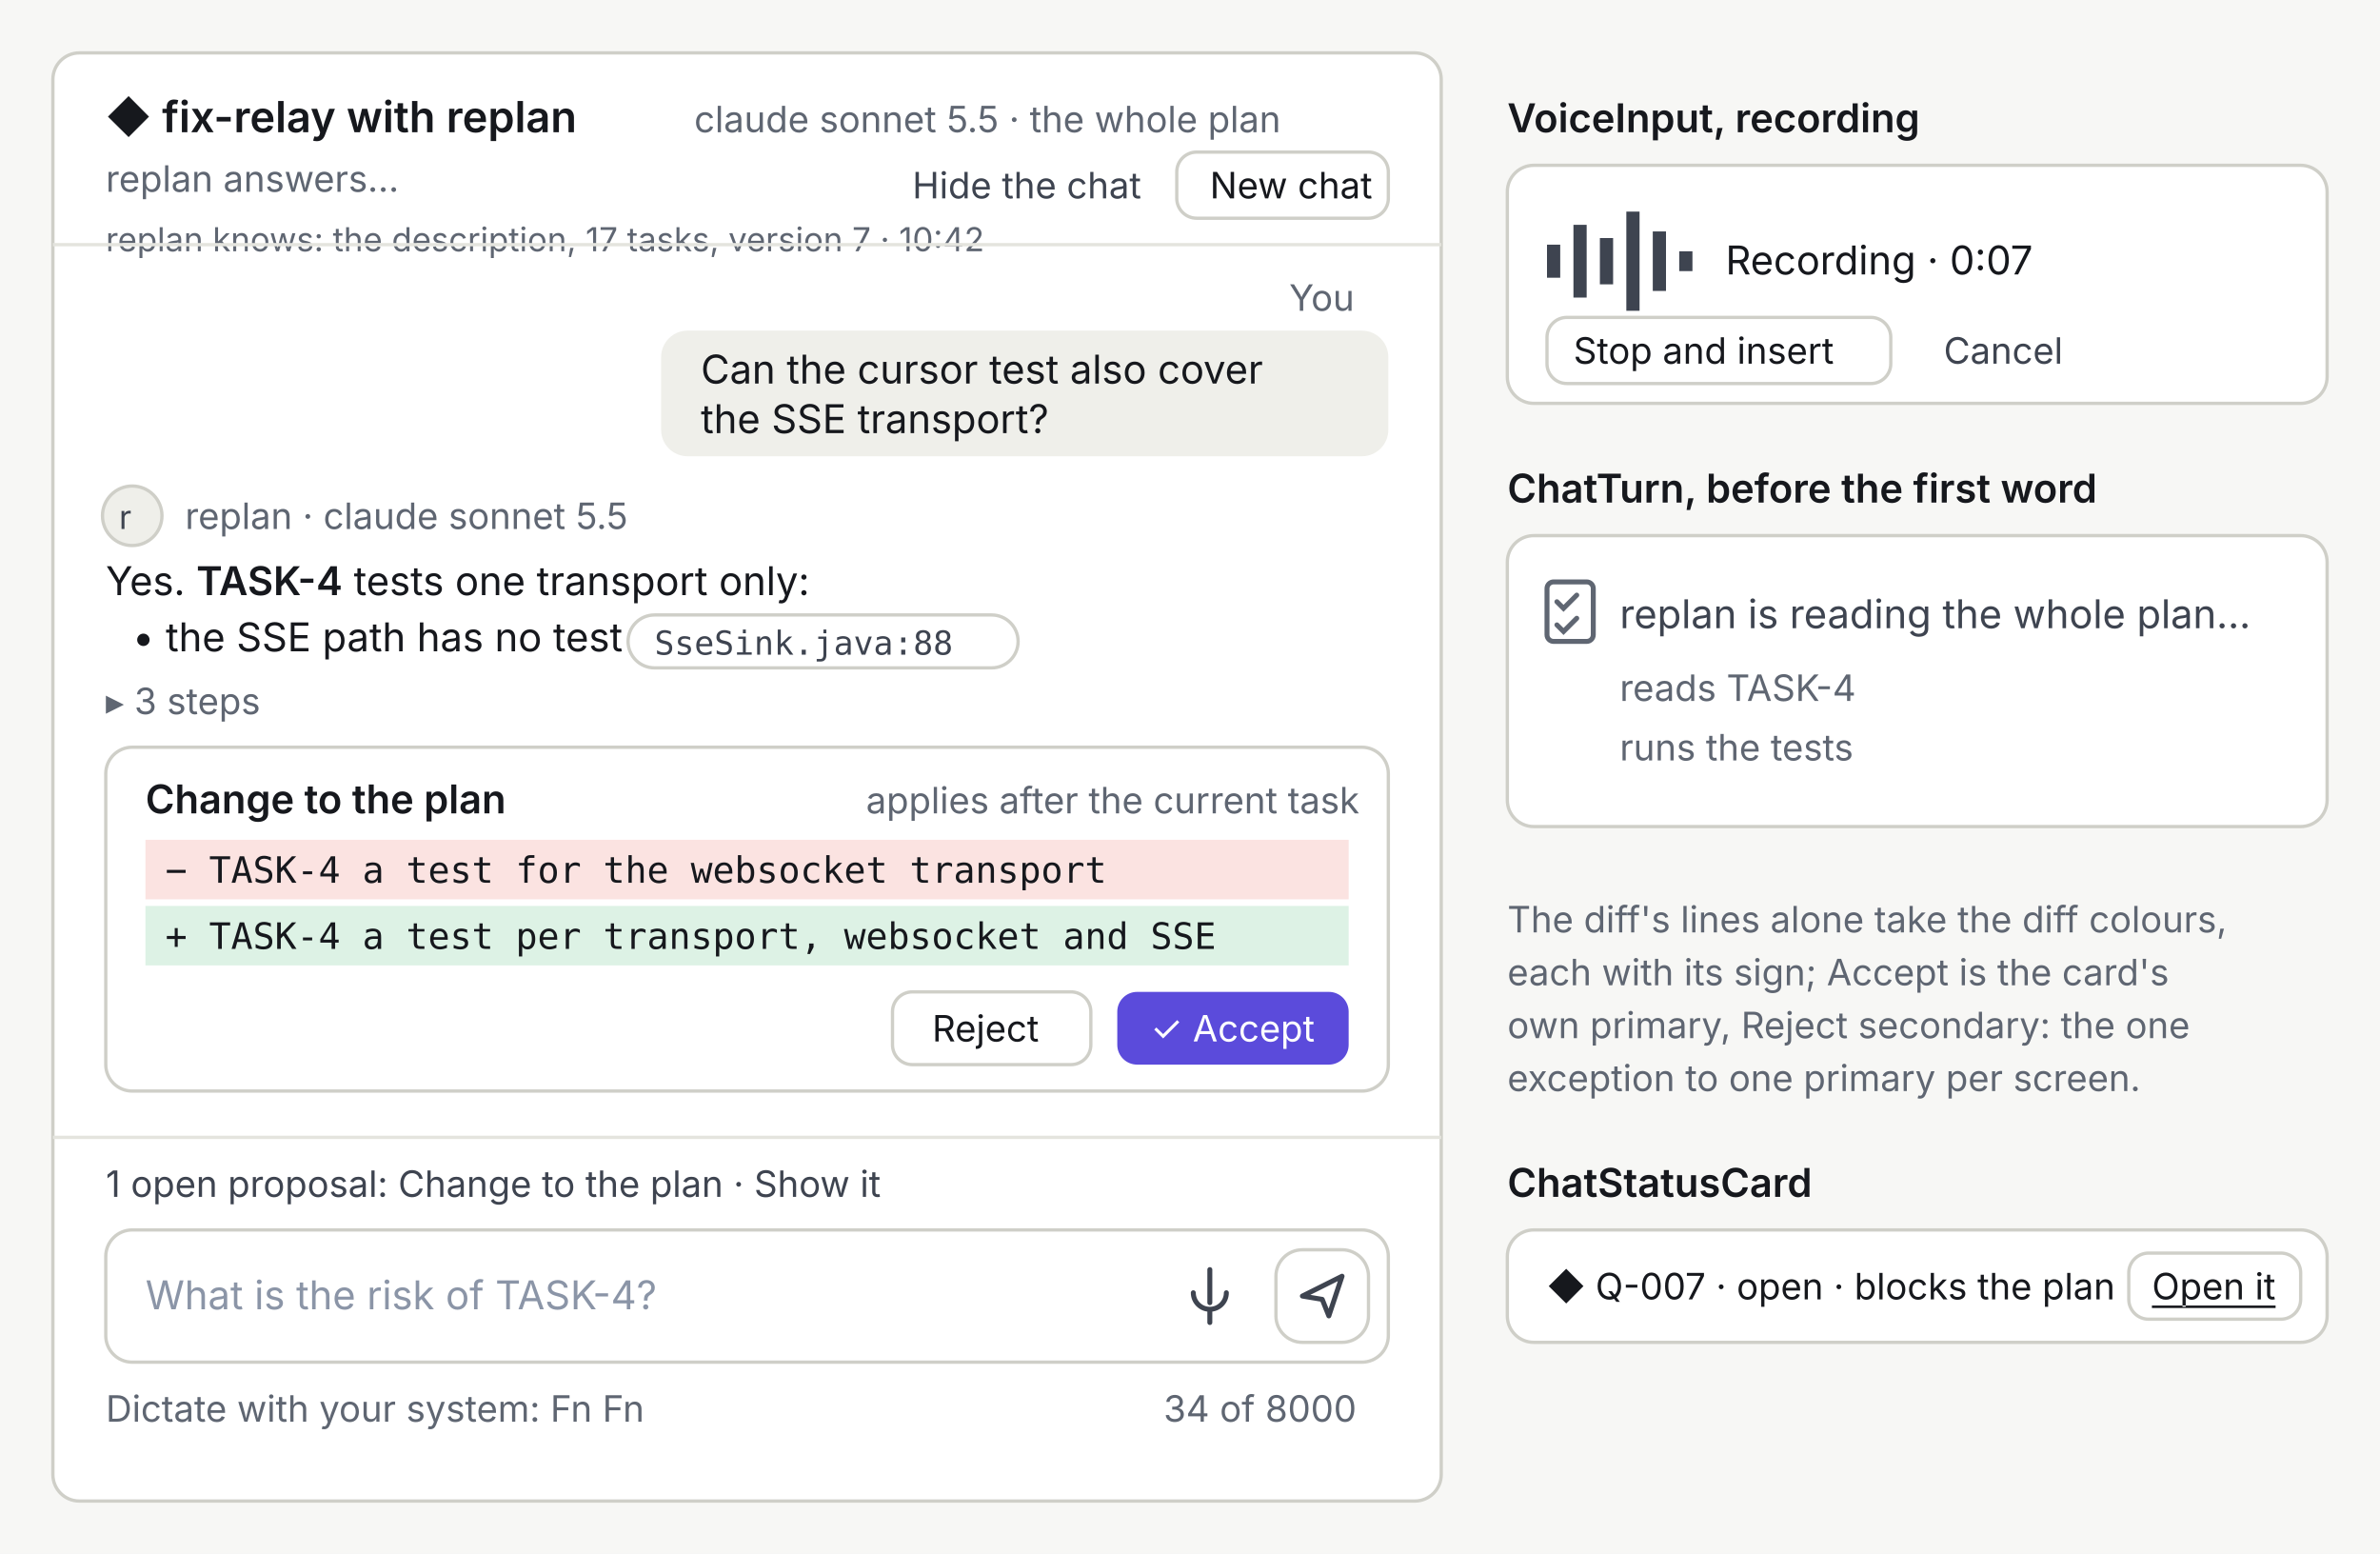
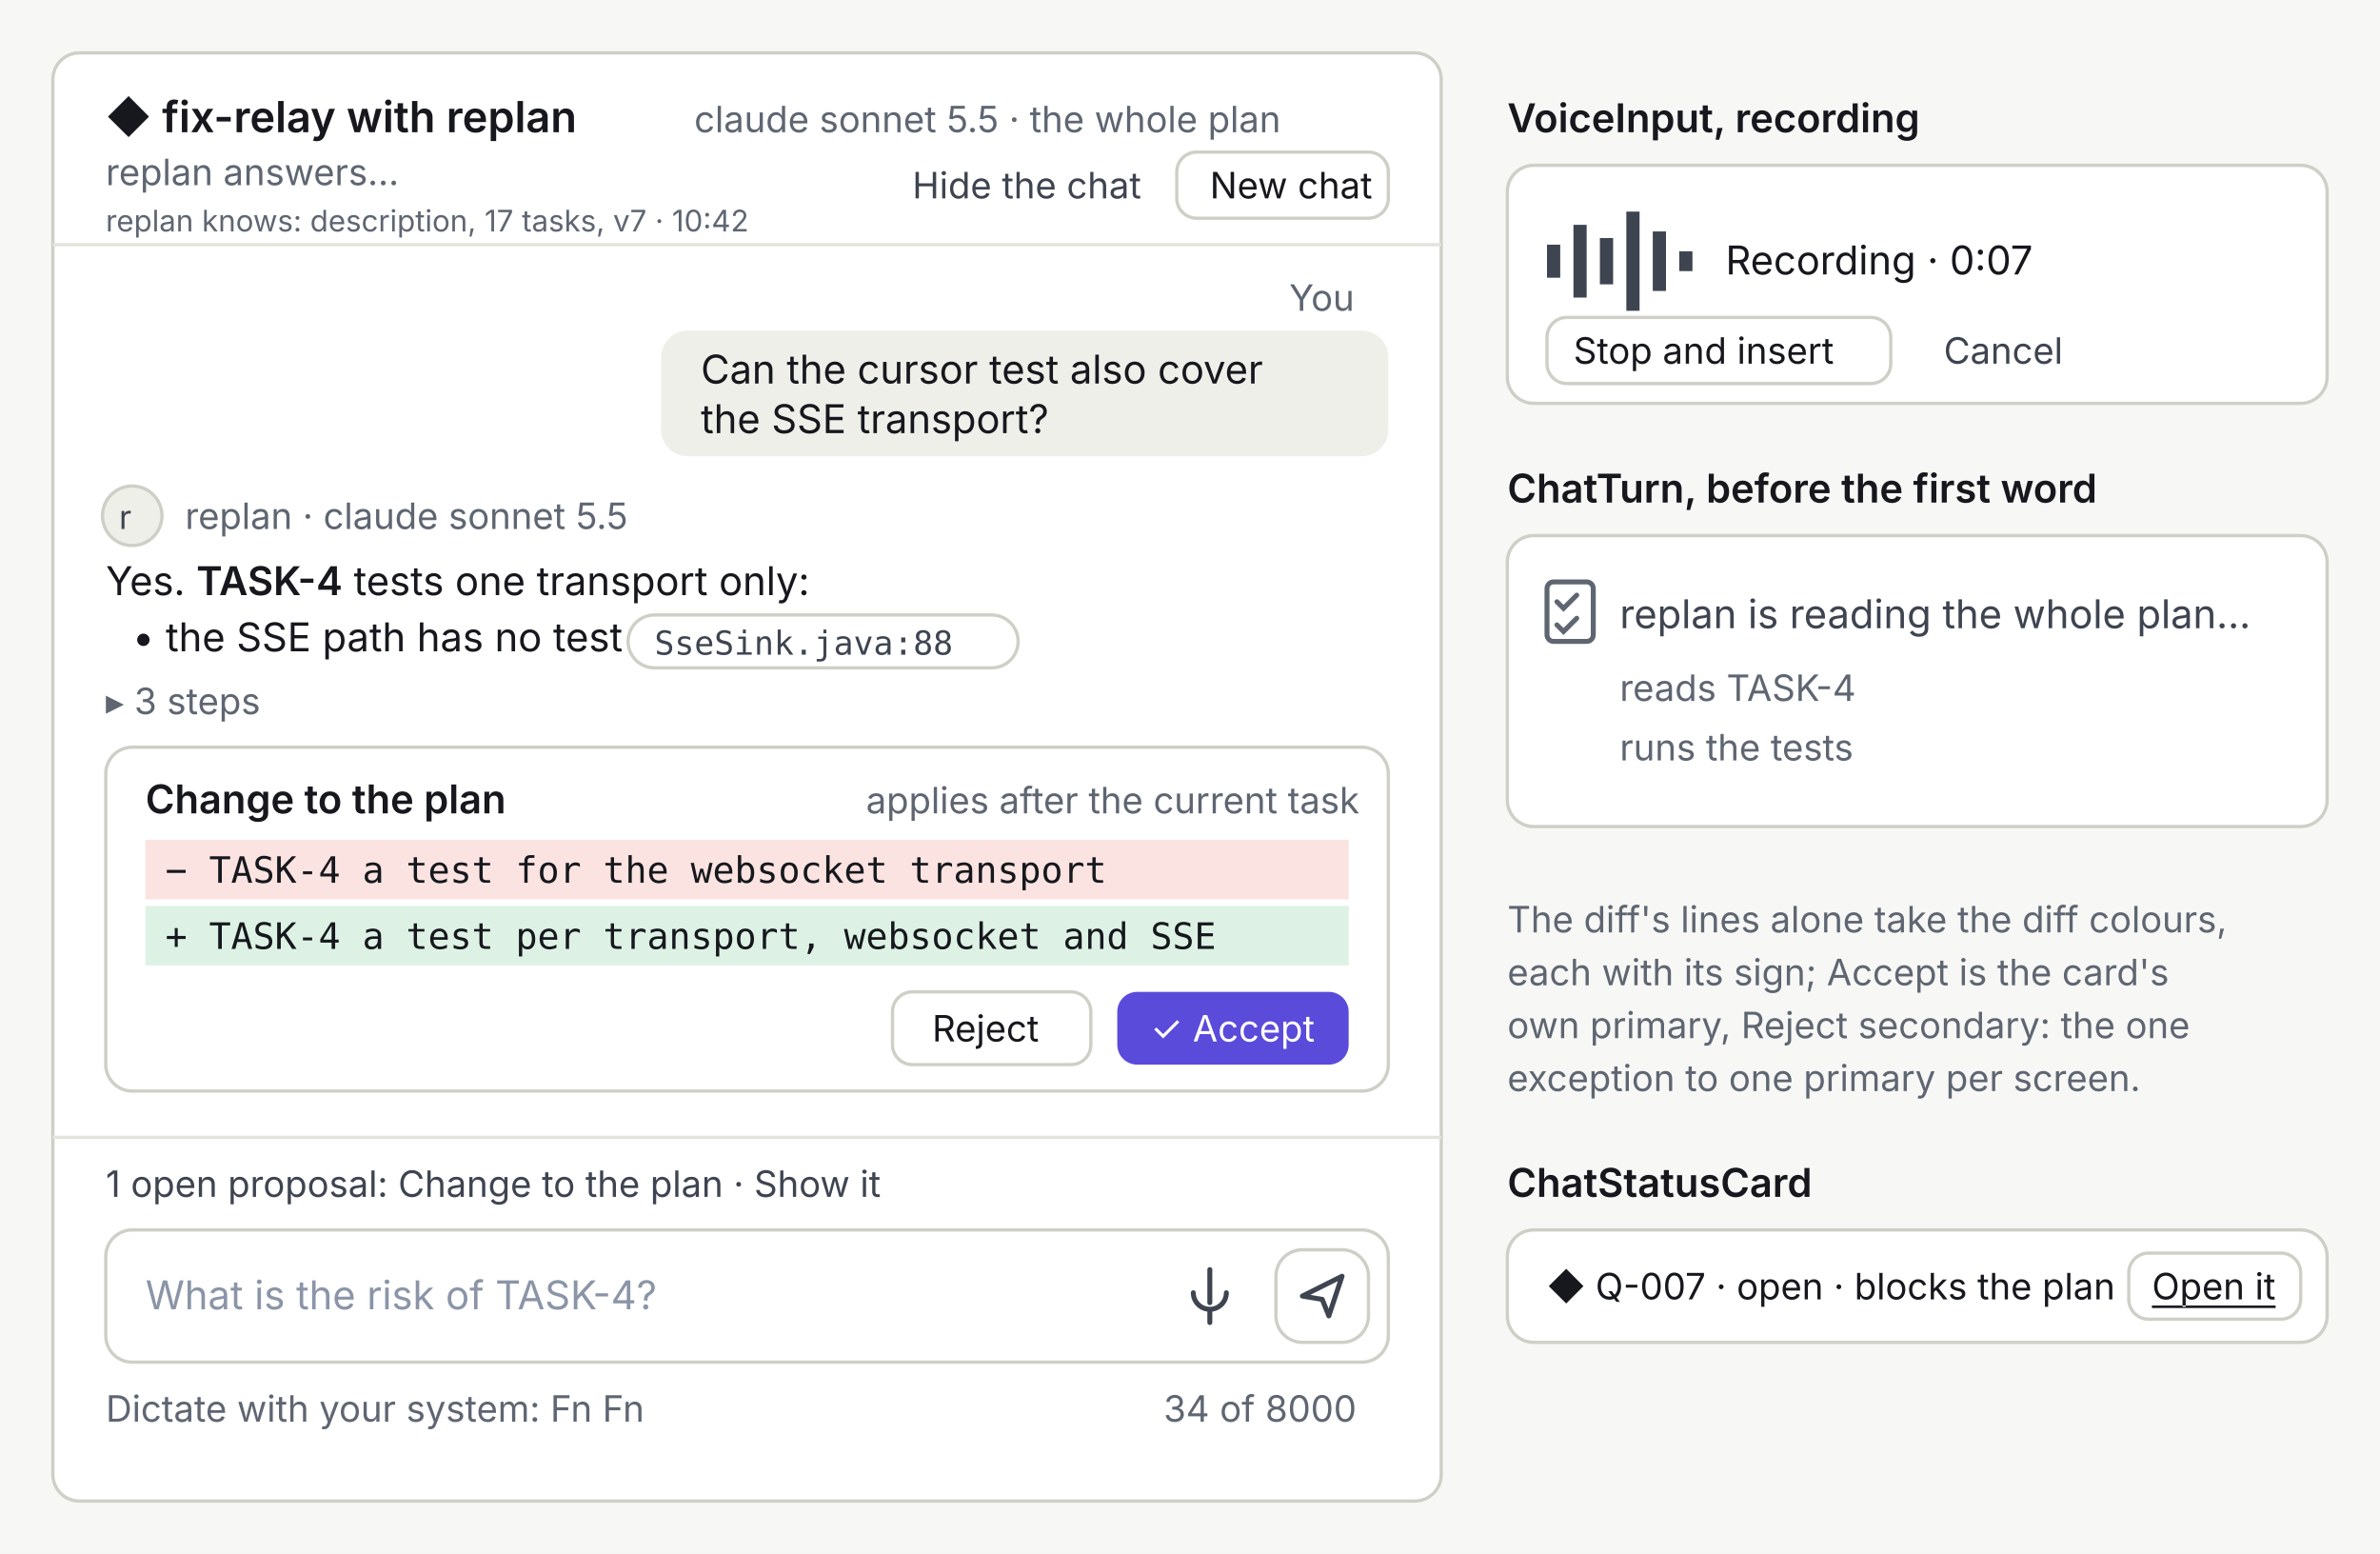
<svg xmlns="http://www.w3.org/2000/svg" viewBox="0 0 720 470" font-family="Inter, -apple-system, 'Segoe UI', sans-serif" role="img" aria-labelledby="t d">
  <rect width="720" height="470" fill="#F7F7F5" />
  <rect x="16" y="16" width="420" height="438" rx="8" fill="#FFFFFF" stroke="#CFCFC8" />
  <text x="32" y="40" font-size="13" fill="#16181D" font-weight="600">◆ fix-relay  with replan</text>
  <text x="210" y="40" font-size="11" fill="#5F6672">claude sonnet 5.5 · the whole plan</text>
-   <text x="32" y="58" font-size="11" fill="#5F6672">replan answers…</text>
-   <text x="32" y="76" font-size="10" fill="#5F6672">replan knows: the description, 17 tasks, version 7 · 10:42</text>
+   <text x="32" y="56" font-size="11" fill="#5F6672">replan answers…</text>
+   <text x="32" y="70" font-size="9" fill="#5F6672">replan knows: description, 17 tasks, v7 · 10:42</text>
  <rect x="268" y="46" width="78" height="20" rx="6" fill="#FFFFFF" />
  <text x="276" y="60" font-size="11" fill="#3E4450">Hide the chat</text>
  <rect x="356" y="46" width="64" height="20" rx="6" fill="#FFFFFF" stroke="#CFCFC8" />
  <text x="366" y="60" font-size="11" fill="#16181D">New chat</text>
  <line x1="16" y1="74" x2="436" y2="74" stroke="#E4E4DE" />
  <text x="390" y="94" font-size="11" fill="#5F6672">You</text>
  <rect x="200" y="100" width="220" height="38" rx="8" fill="#EFEFEA" />
  <text x="212" y="116" font-size="12" fill="#16181D">Can the cursor test also cover</text>
  <text x="212" y="131" font-size="12" fill="#16181D">the SSE transport?</text>
  <circle cx="40" cy="156" r="9" fill="#EFEFEA" stroke="#CFCFC8" />
  <text x="36" y="160" font-size="10" fill="#3E4450">r</text>
  <text x="56" y="160" font-size="11" fill="#5F6672">replan · claude sonnet 5.5</text>
  <text x="32" y="180" font-size="12" fill="#16181D">Yes. <tspan font-weight="600">TASK-4</tspan> tests one transport only:</text>
  <text x="40" y="197" font-size="12" fill="#16181D">• the SSE path has no test</text>
  <rect x="190" y="186" width="118" height="16" rx="8" fill="#FFFFFF" stroke="#CFCFC8" />
  <text x="198" y="198" font-size="10" fill="#3E4450" font-family="ui-monospace, Menlo, monospace">SseSink.java:88</text>
  <text x="32" y="216" font-size="11" fill="#5F6672">▸ 3 steps</text>
  <rect x="32" y="226" width="388" height="104" rx="8" fill="#FFFFFF" stroke="#CFCFC8" />
  <text x="44" y="246" font-size="12" fill="#16181D" font-weight="600">Change to the plan</text>
  <text x="262" y="246" font-size="11" fill="#5F6672">applies after the current task</text>
  <rect x="44" y="254" width="364" height="18" fill="#FBE3E1" />
  <text x="50" y="267" font-size="11" fill="#16181D" font-family="ui-monospace, Menlo, monospace">− TASK-4  a test for the websocket transport</text>
  <rect x="44" y="274" width="364" height="18" fill="#DDF2E5" />
  <text x="50" y="287" font-size="11" fill="#16181D" font-family="ui-monospace, Menlo, monospace">+ TASK-4  a test per transport, websocket and SSE</text>
  <rect x="270" y="300" width="60" height="22" rx="6" fill="#FFFFFF" stroke="#CFCFC8" />
  <text x="282" y="315" font-size="11" fill="#16181D">Reject</text>
  <rect x="338" y="300" width="70" height="22" rx="6" fill="#5B4BDB" />
  <text x="348" y="315" font-size="11" fill="#FFFFFF">✓ Accept</text>
  <line x1="16" y1="344" x2="436" y2="344" stroke="#E4E4DE" />
  <text x="32" y="362" font-size="11" fill="#3E4450">1 open proposal: Change to the plan · Show it</text>
  <rect x="32" y="372" width="388" height="40" rx="8" fill="#FFFFFF" stroke="#CFCFC8" />
  <text x="44" y="396" font-size="12" fill="#8B95A7">What is the risk of TASK-4?</text>
  <rect x="352" y="378" width="28" height="28" rx="8" fill="#FFFFFF" />
  <path d="M366 384v10M361 391a5 5 0 0 0 10 0M366 396v4" stroke="#3E4450" stroke-width="1.5" fill="none" stroke-linecap="round" />
  <rect x="386" y="378" width="28" height="28" rx="8" fill="#FFFFFF" stroke="#CFCFC8" />
  <path d="M394 392l12-6-4 12-2-5z" stroke="#3E4450" stroke-width="1.5" fill="none" stroke-linecap="round" stroke-linejoin="round" />
  <text x="32" y="430" font-size="11" fill="#5F6672">Dictate with your system: Fn Fn</text>
  <text x="352" y="430" font-size="11" fill="#5F6672">34 of 8000</text>
  <text x="456" y="40" font-size="12" fill="#16181D" font-weight="600">VoiceInput, recording</text>
  <rect x="456" y="50" width="248" height="72" rx="8" fill="#FFFFFF" stroke="#CFCFC8" />
  <g fill="#3E4450">
    <rect x="468" y="74" width="4" height="10" />
    <rect x="476" y="68" width="4" height="22" />
    <rect x="484" y="72" width="4" height="14" />
    <rect x="492" y="64" width="4" height="30" />
    <rect x="500" y="70" width="4" height="18" />
    <rect x="508" y="76" width="4" height="6" />
  </g>
  <text x="522" y="83" font-size="12" fill="#16181D">Recording · 0:07</text>
  <rect x="468" y="96" width="104" height="20" rx="6" fill="#FFFFFF" stroke="#CFCFC8" />
  <text x="476" y="110" font-size="11" fill="#16181D">Stop and insert</text>
  <rect x="580" y="96" width="54" height="20" rx="6" fill="#FFFFFF" />
  <text x="588" y="110" font-size="11" fill="#3E4450">Cancel</text>
  <text x="456" y="152" font-size="12" fill="#16181D" font-weight="600">ChatTurn, before the first word</text>
  <rect x="456" y="162" width="248" height="88" rx="8" fill="#FFFFFF" stroke="#CFCFC8" />
  <rect x="468" y="176" width="14" height="18" rx="2" fill="none" stroke="#5F6672" stroke-width="1.5" />
  <path d="M471 182l2 2 4-4M471 189l2 2 4-4" stroke="#5F6672" stroke-width="1.5" fill="none" stroke-linecap="round" />
  <text x="490" y="190" font-size="12" fill="#3E4450">replan is reading the whole plan…</text>
  <text x="490" y="212" font-size="11" fill="#5F6672">reads TASK-4</text>
  <text x="490" y="230" font-size="11" fill="#5F6672">runs the tests</text>
  <text x="456" y="282" font-size="11" fill="#5F6672">The diff's lines alone take the diff colours,</text>
  <text x="456" y="298" font-size="11" fill="#5F6672">each with its sign; Accept is the card's</text>
  <text x="456" y="314" font-size="11" fill="#5F6672">own primary, Reject secondary: the one</text>
  <text x="456" y="330" font-size="11" fill="#5F6672">exception to one primary per screen.</text>
  <text x="456" y="362" font-size="12" fill="#16181D" font-weight="600">ChatStatusCard</text>
  <rect x="456" y="372" width="248" height="34" rx="8" fill="#FFFFFF" stroke="#CFCFC8" />
  <text x="468" y="393" font-size="11" fill="#16181D">◆ Q-007 · open · blocks the plan</text>
  <rect x="644" y="379" width="52" height="20" rx="6" fill="#FFFFFF" stroke="#CFCFC8" />
  <text x="651" y="393" font-size="11" fill="#16181D" text-decoration="underline">Open it</text>
</svg>
